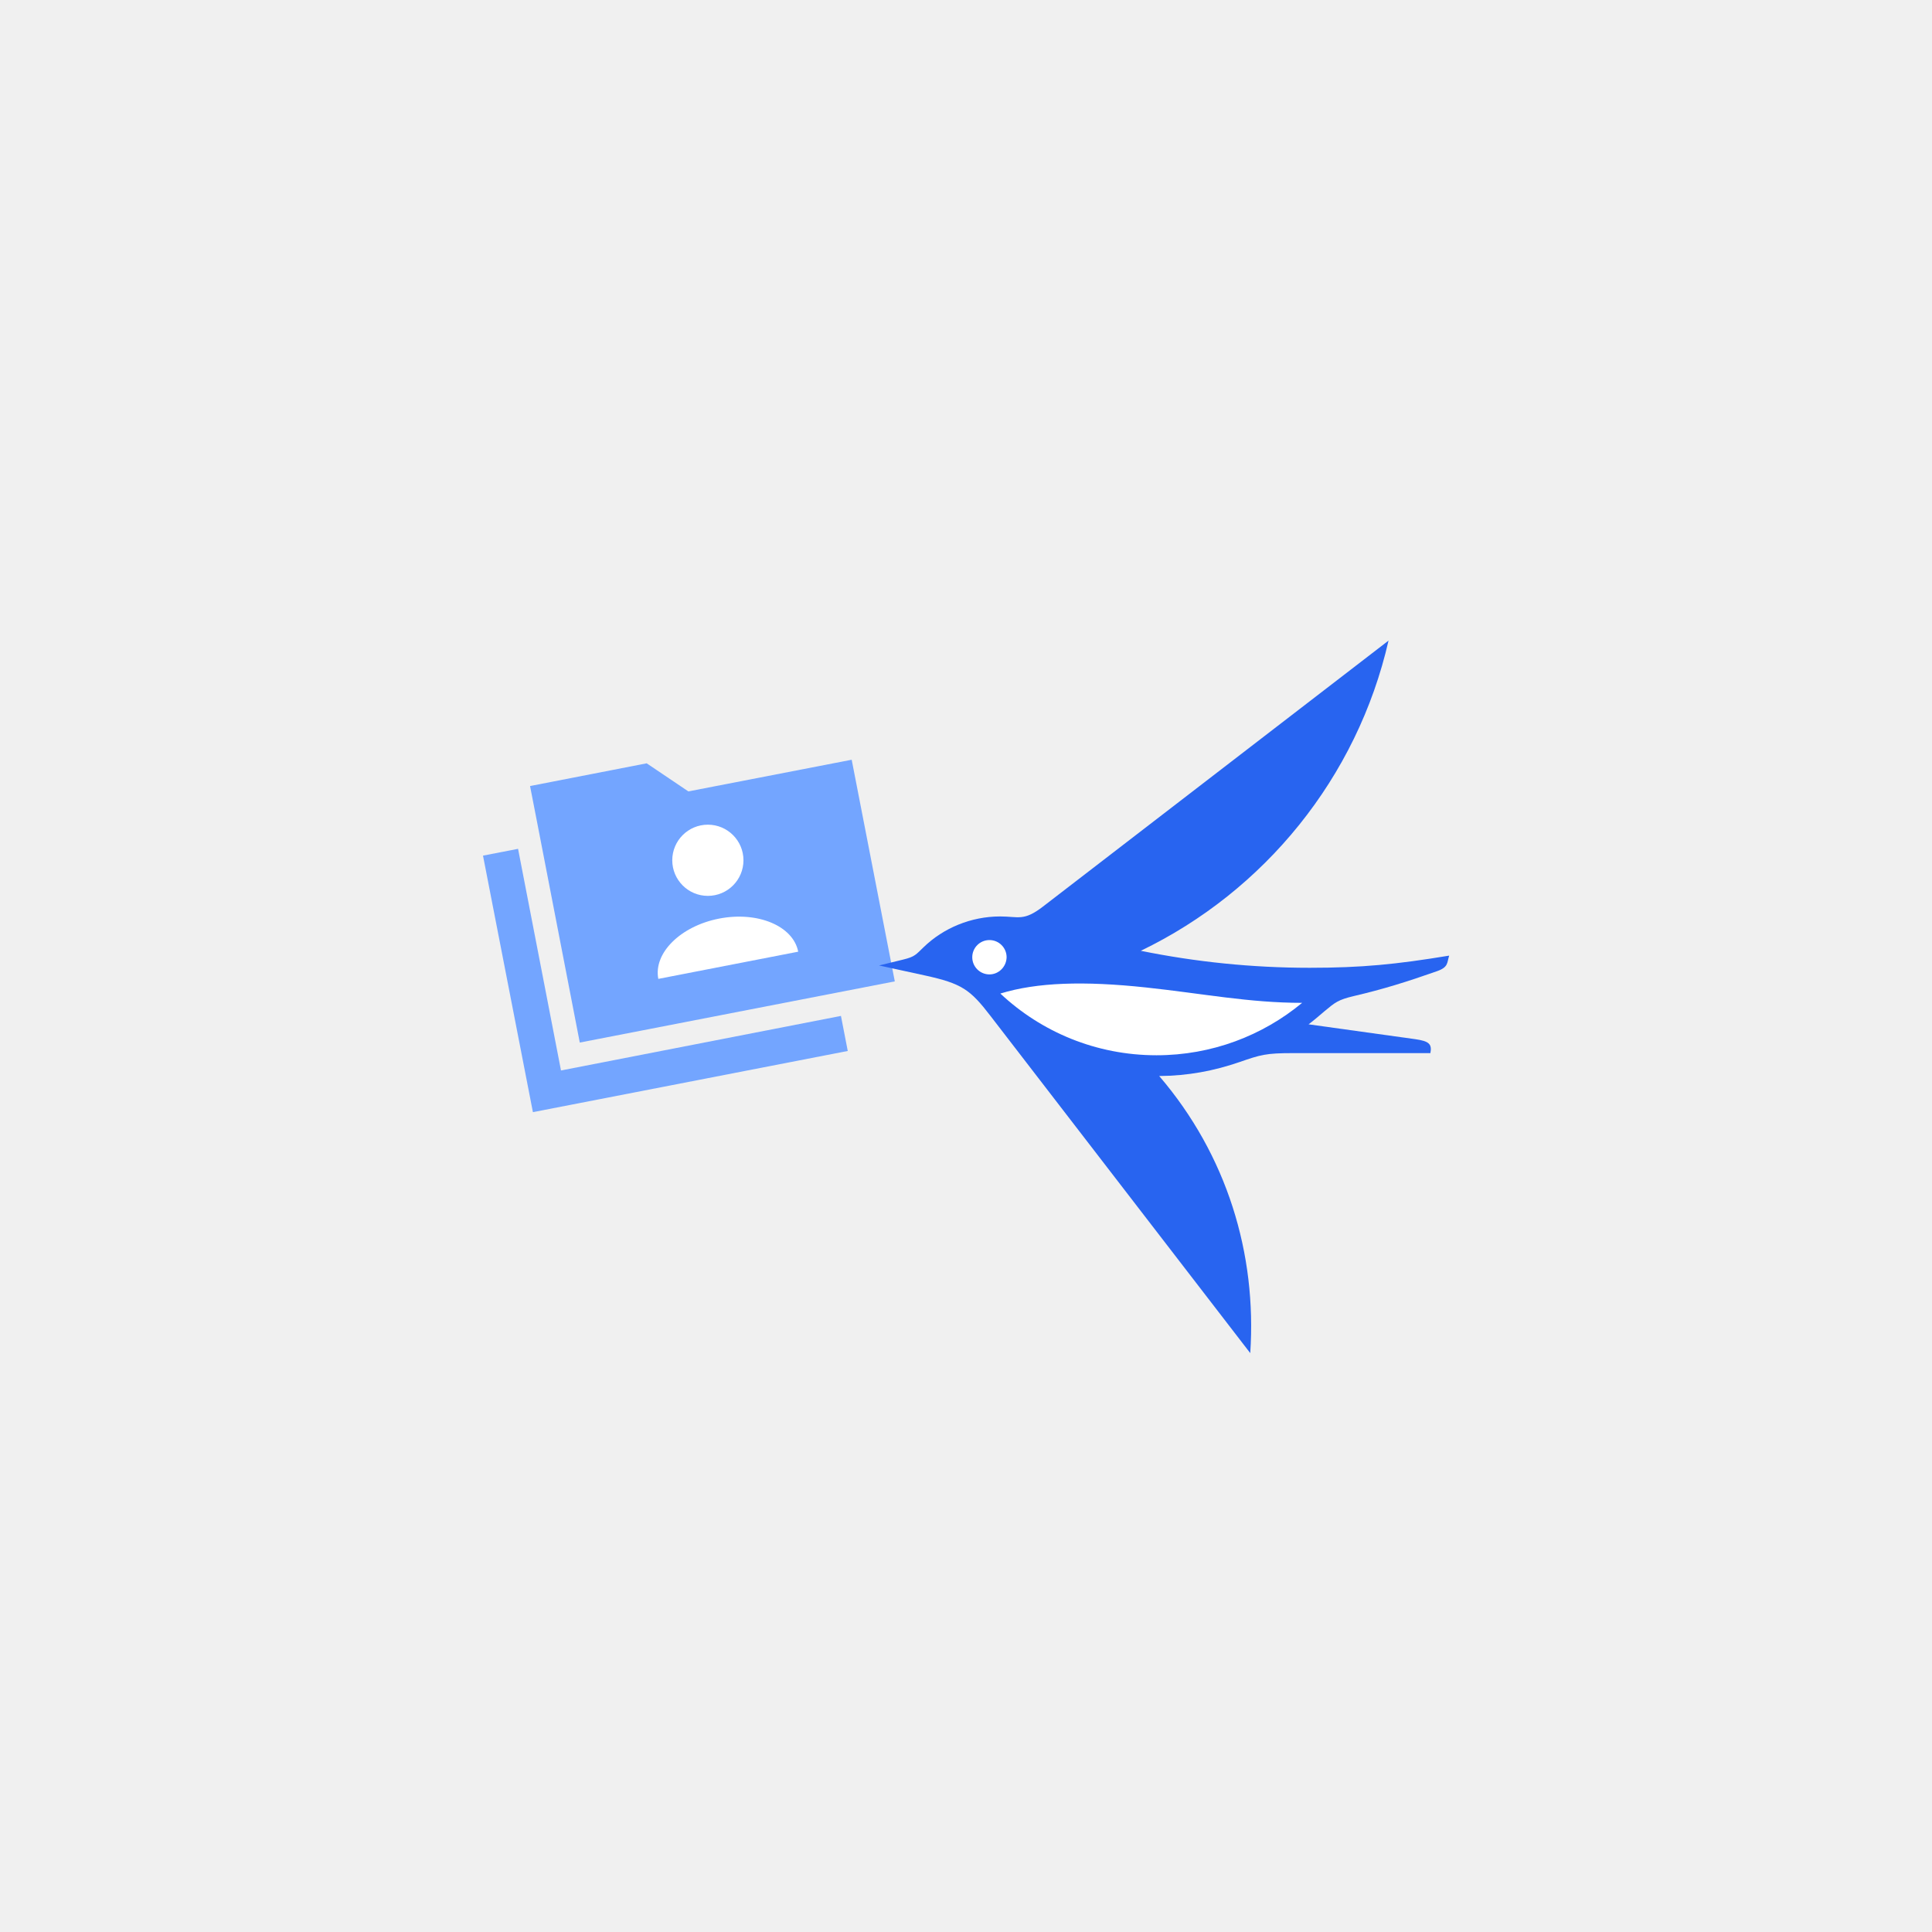
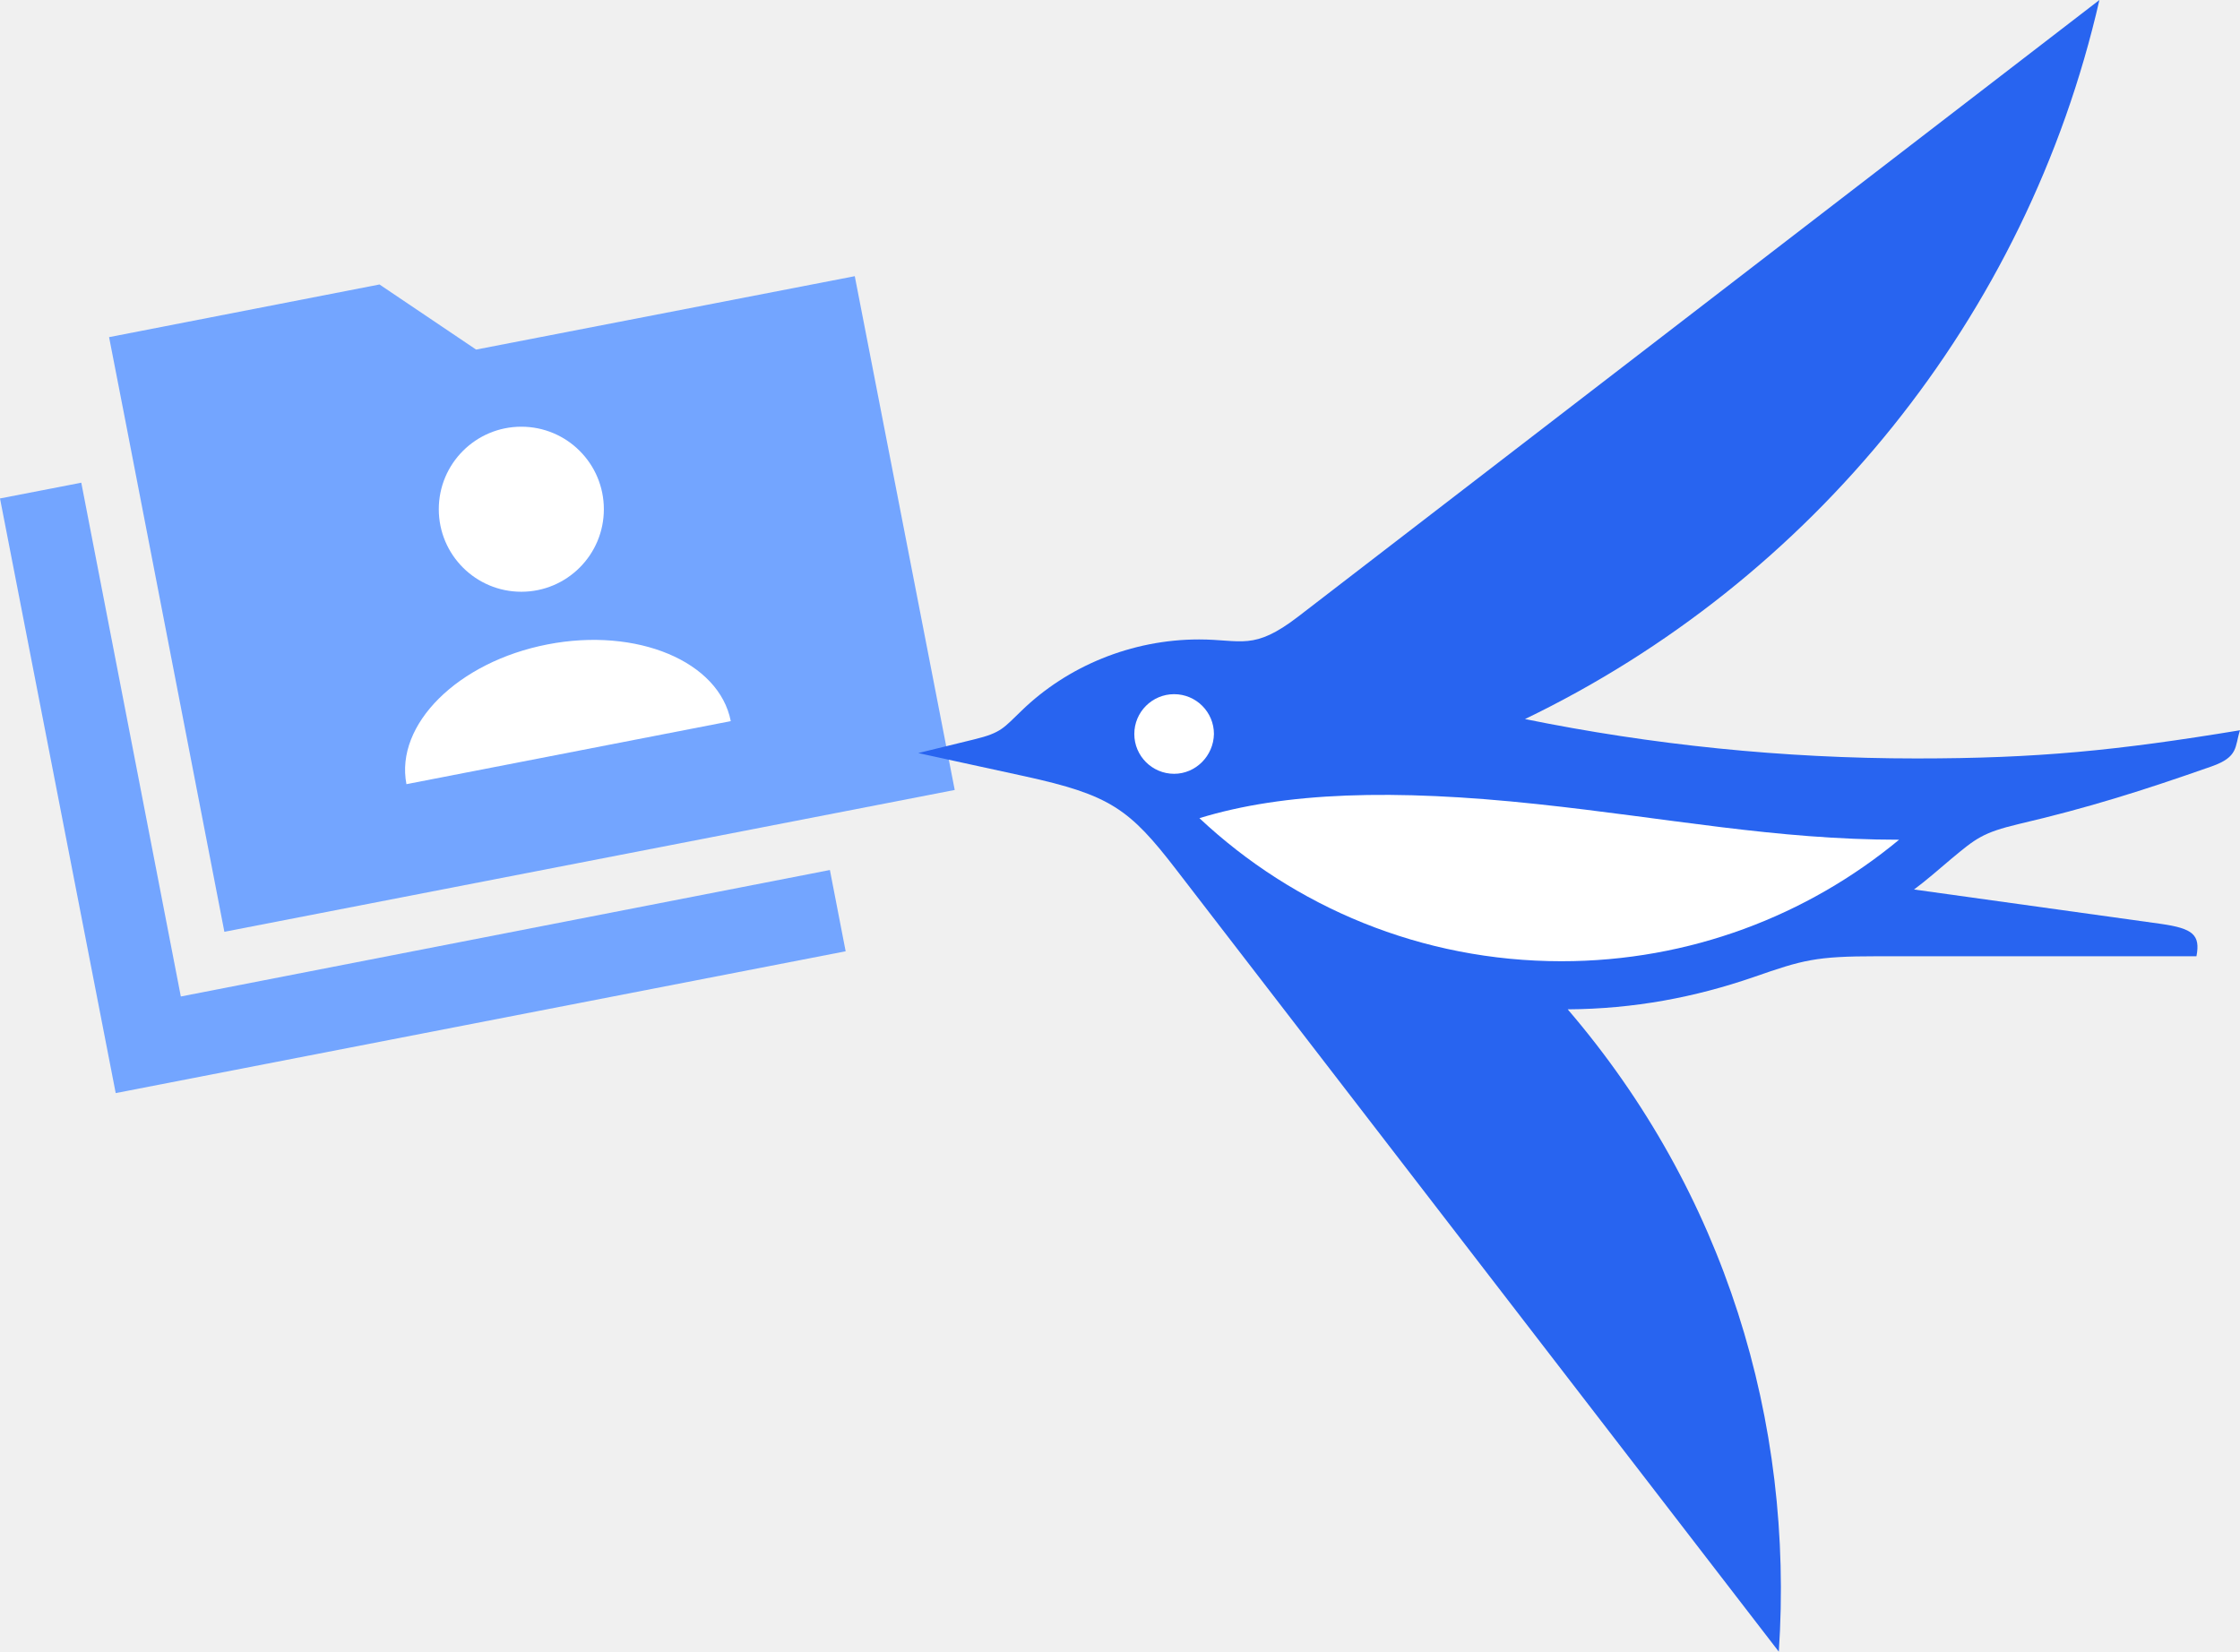
- <svg xmlns="http://www.w3.org/2000/svg" version="1.1" x="0px" y="0px" viewBox="0 0 108 108" style="enable-background:new 0 0 108 108;" xml:space="preserve">
+ <svg xmlns="http://www.w3.org/2000/svg" version="1.1" x="0px" y="0px" viewBox="27 35.81 54.01 39.83" style="enable-background:new 0 0 108 108;" xml:space="preserve">
  <style type="text/css">
	.st0{display:none;}
	.st1{display:inline;fill:#FFFFFF;stroke:#000000;stroke-width:0.3;stroke-miterlimit:10;}
	.st2{fill:#73A5FF;}
	.st3{fill:#FFFFFF;}
	.st4{fill:#2864F0;}
	.st5{fill:none;}
</style>
  <g id="Background_Layer" class="st0">
    <rect id="Background_Colour_2_" class="st1" width="108" height="108" />
  </g>
  <g id="Foreground_Layer" class="st0">
</g>
  <g id="Logo__x28_72_xD7_72_x29_">
    <g>
      <g>
        <g>
          <polygon class="st2" points="38.48,44.24 36.15,42.67 29.63,43.94 30.01,45.89 32.41,58.28 50.02,54.86 47.61,42.47     " />
          <g>
            <circle class="st3" cx="39.57" cy="48.09" r="1.99" />
            <path class="st3" d="M40.2,51.35c-2.16,0.42-3.68,1.93-3.4,3.37l7.82-1.52C44.34,51.76,42.36,50.93,40.2,51.35z" />
          </g>
          <polygon class="st2" points="31.36,59.84 28.96,47.45 27,47.83 29.79,62.17 47.39,58.75 47.01,56.79     " />
        </g>
        <g>
          <path class="st4" d="M73.21,54.1c-3.23,0-6.39-0.33-9.44-0.95c6.91-3.33,12.1-9.68,13.85-17.34L58.3,50.68      c-1.08,0.83-1.36,0.55-2.39,0.55c-1.63,0-3.18,0.65-4.28,1.72c-0.43,0.41-0.48,0.53-1.14,0.69l-1.35,0.33l2.57,0.56      c2.05,0.45,2.52,0.78,3.65,2.25l14.53,18.86c0.37-5.55-1.3-11.07-5.09-15.49c1.6-0.01,3.07-0.29,4.49-0.78      c1.18-0.41,1.48-0.5,2.97-0.5l7.7,0c0.1-0.52-0.09-0.67-0.85-0.78l-5.96-0.83c0.26-0.19,0.63-0.51,0.9-0.74      c0.59-0.49,0.75-0.63,1.63-0.84c1.67-0.39,2.97-0.8,4.65-1.39c0.65-0.23,0.55-0.47,0.68-0.87C78.04,53.91,76.12,54.1,73.21,54.1      z" />
          <path class="st3" d="M55.31,54.47c-0.53,0-0.96-0.43-0.96-0.96c0-0.53,0.43-0.96,0.96-0.96c0.53,0,0.96,0.43,0.96,0.96      C56.26,54.04,55.83,54.47,55.31,54.47z" />
          <path class="st3" d="M64.65,58.99c-3.38,0-6.45-1.31-8.73-3.45c2.05-0.63,4.68-0.71,8.14-0.34c3.18,0.34,5.76,0.86,8.73,0.86      C70.58,57.89,67.74,58.99,64.65,58.99z" />
        </g>
      </g>
    </g>
  </g>
</svg>
